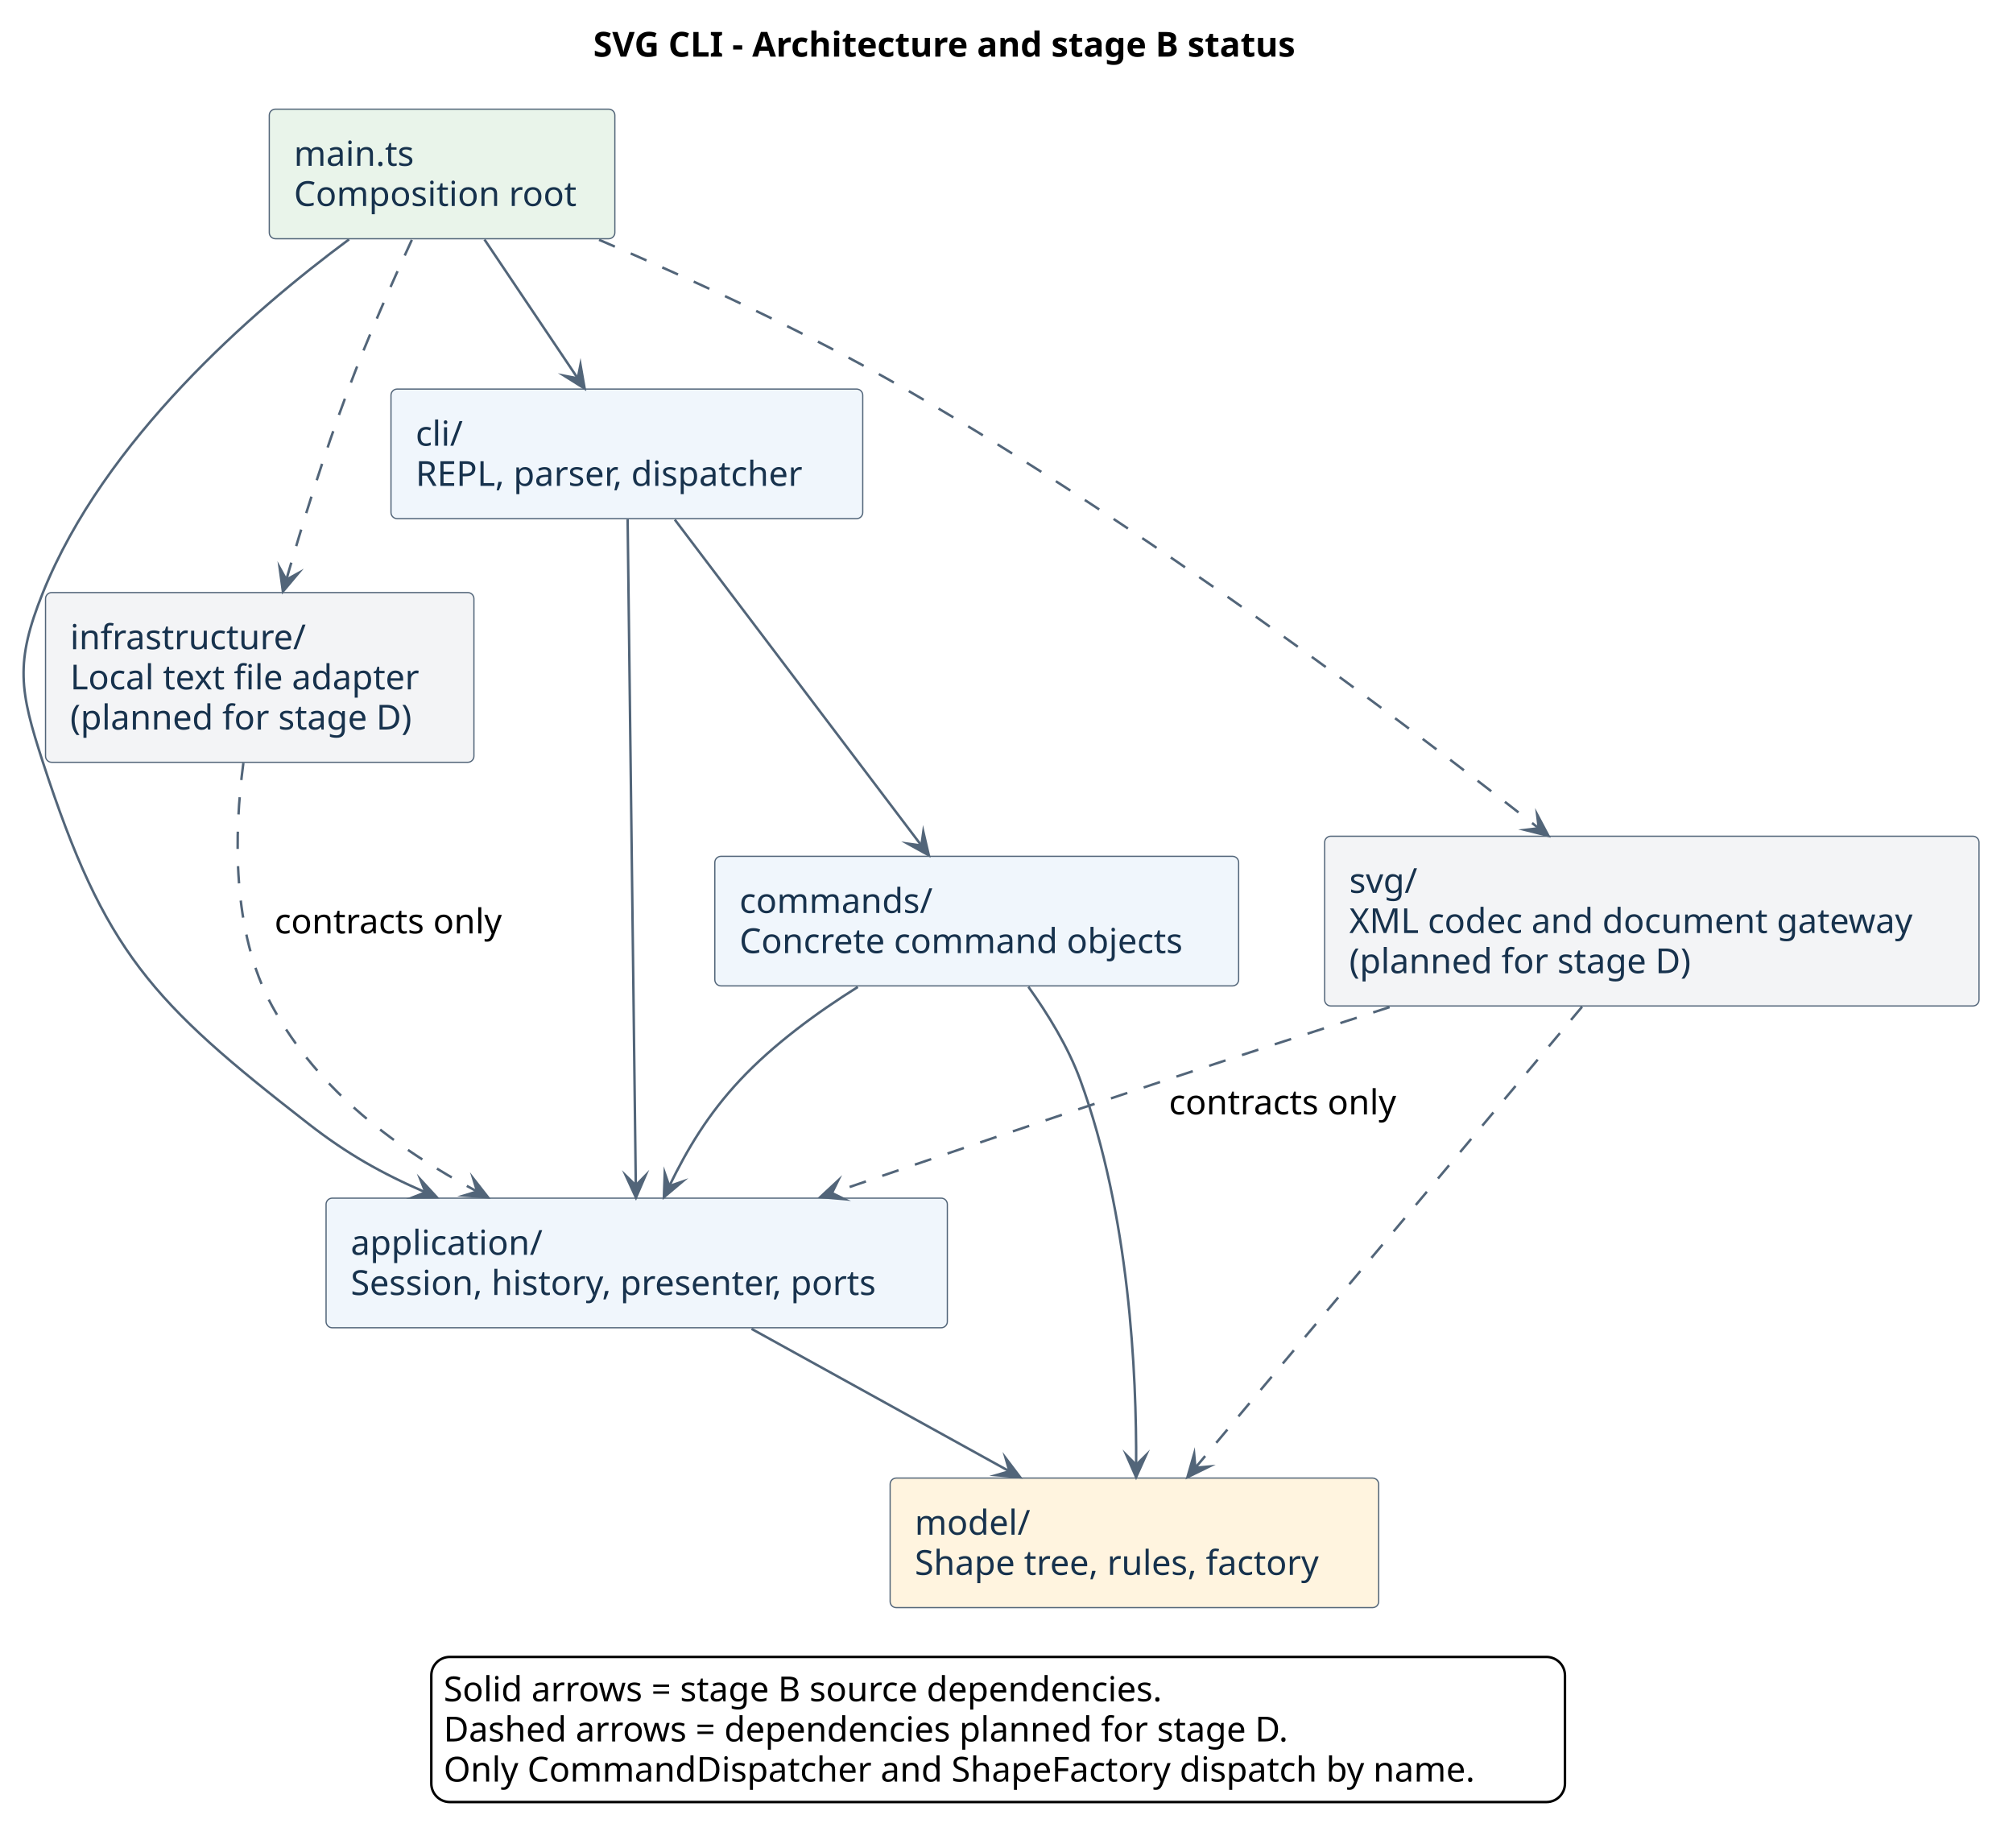
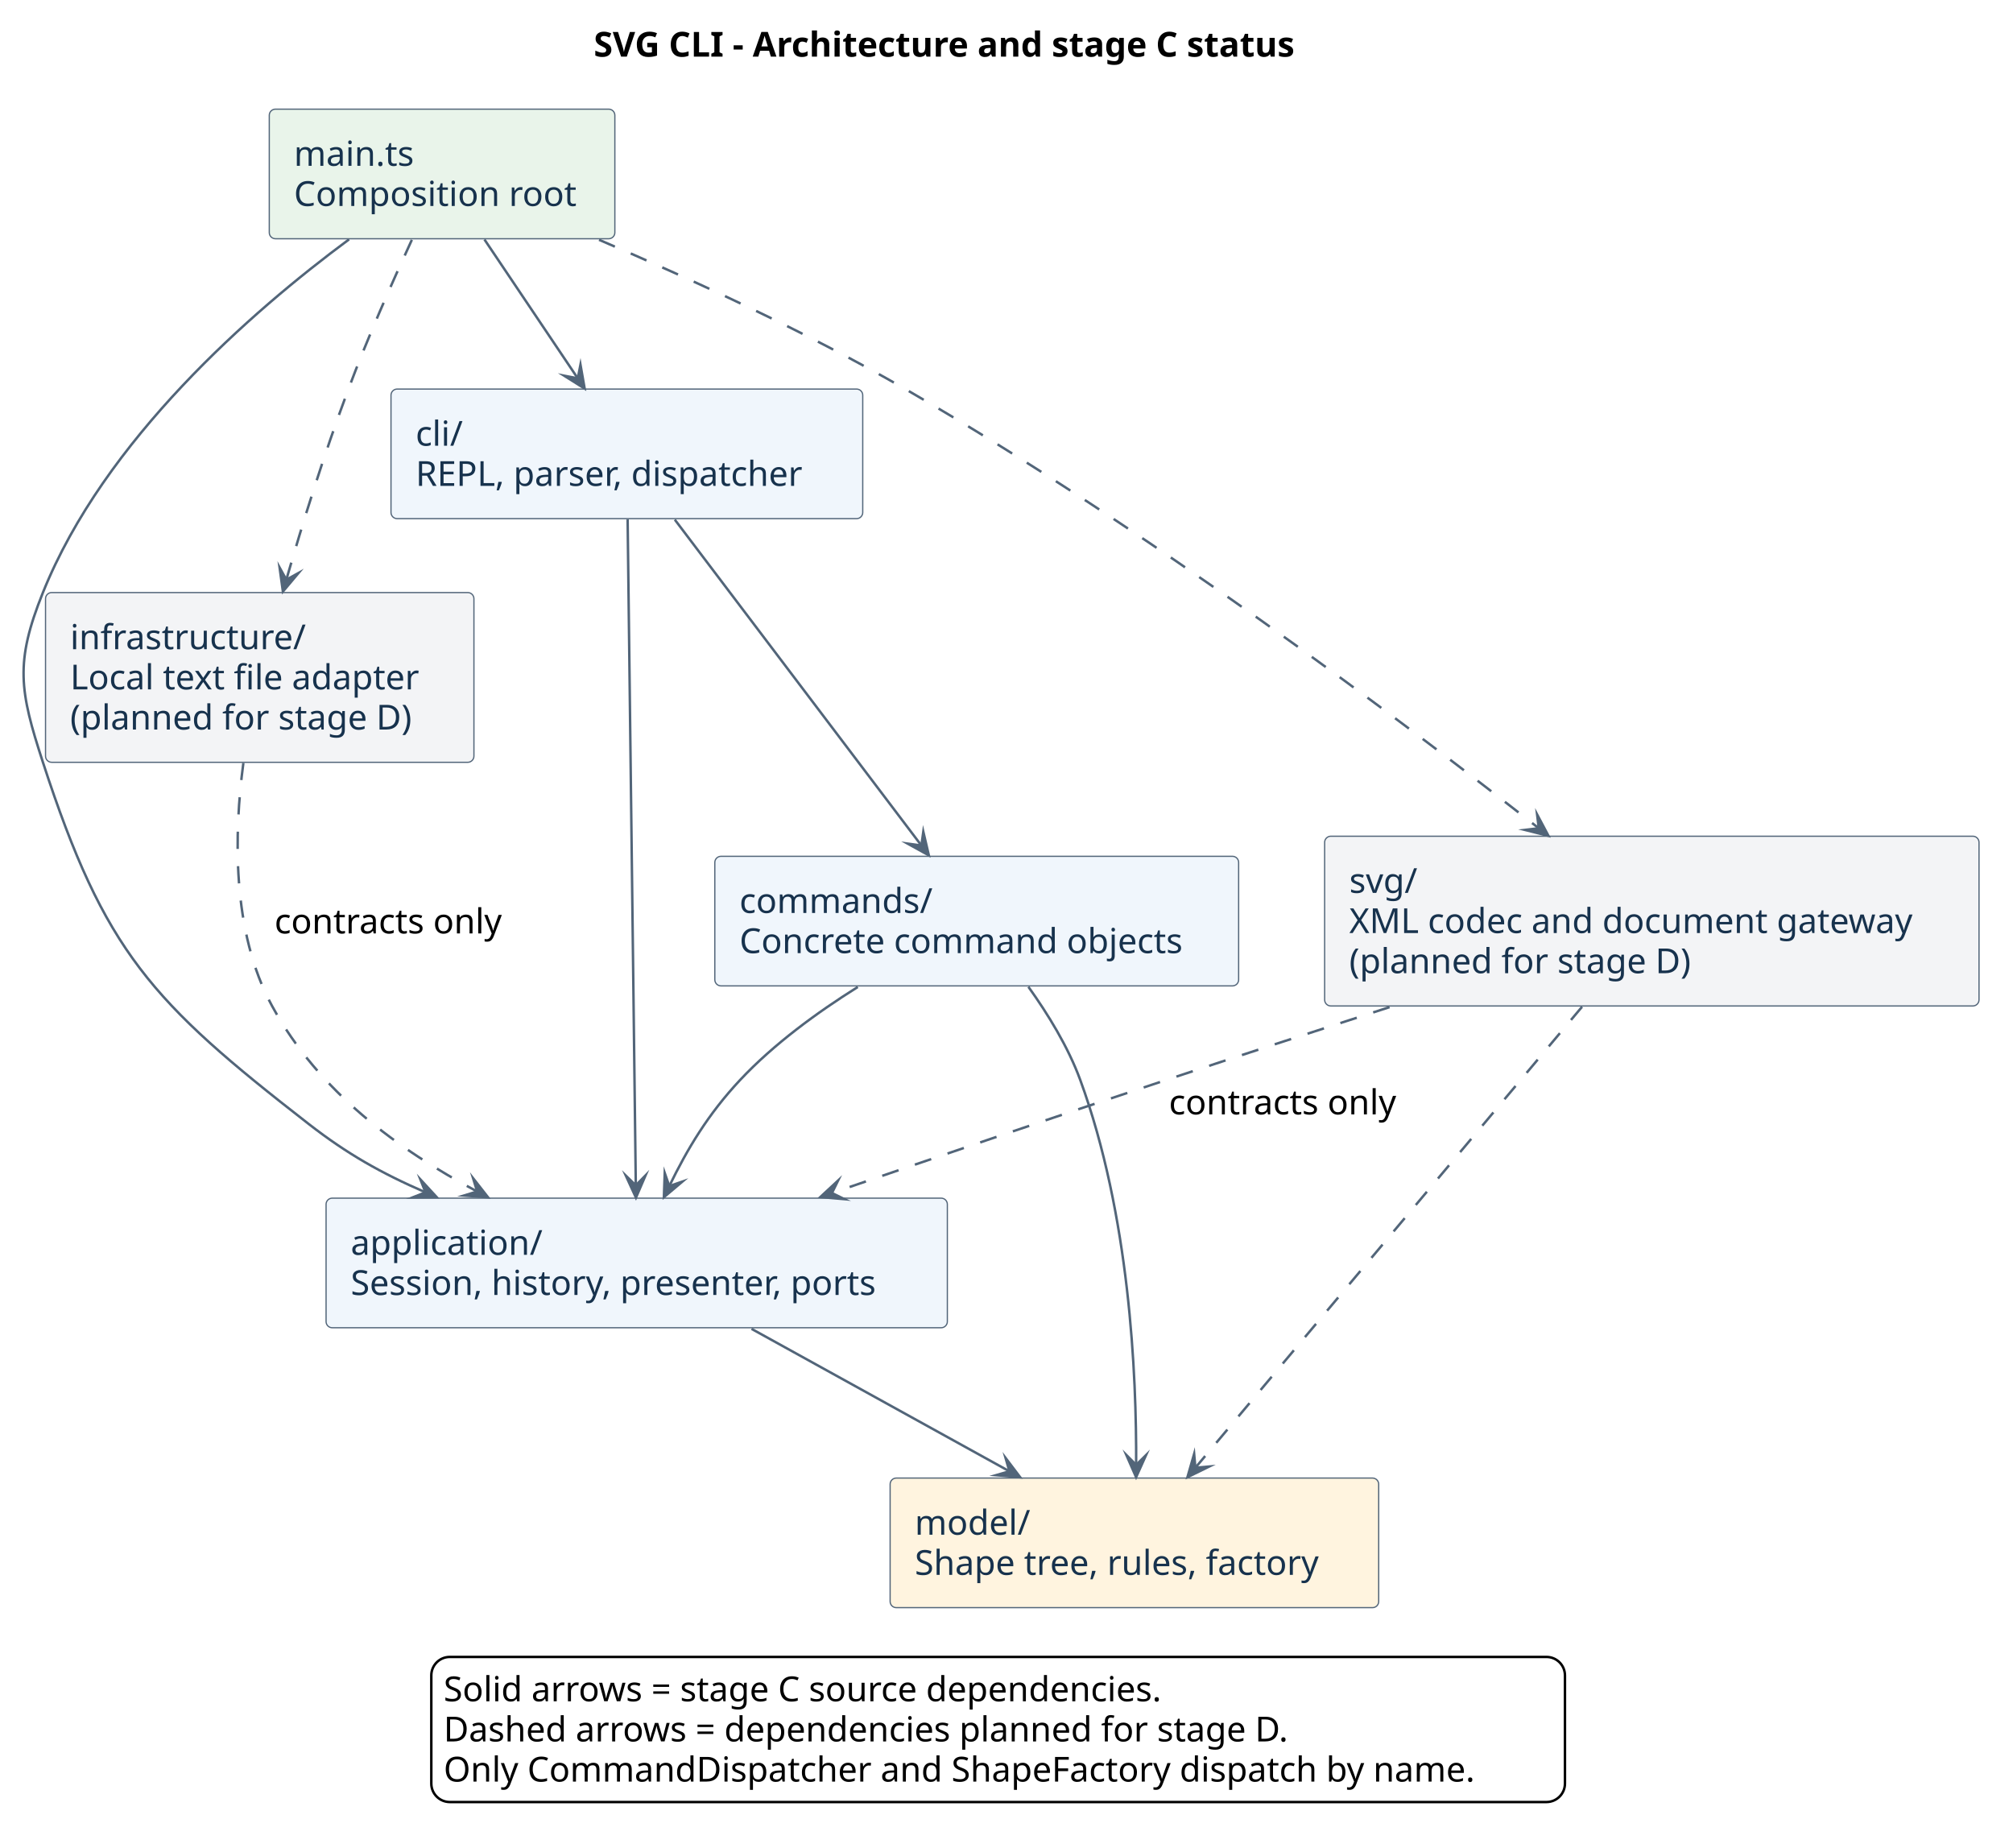
<svg xmlns="http://www.w3.org/2000/svg" version="1.1" data-diagram-type="DESCRIPTION" style="width:817px;height:750px;background:#FFFFFF;" width="817px" height="750px" viewBox="0 0 817 750" zoomAndPan="magnify" preserveAspectRatio="none" contentStyleType="text/css">
  <defs />
  <g font-family="sans-serif" lengthAdjust="spacing">
    <g class="title" data-source-line="1">
-       <text x="240.778" y="22.995" fill="#000" font-size="14" textLength="328.651" font-weight="700">SVG CLI - Architecture and stage B status</text>
+       <text x="240.977" y="22.995" fill="#000" font-size="14" textLength="328.255" font-weight="700">SVG CLI - Architecture and stage C status</text>
    </g>
    <g class="entity" data-qualified-name="Main" id="ent0001" data-source-line="15">
      <rect x="109.29" y="44.297" width="140.258" height="52.594" fill="#E9F4EA" style="stroke:#526579;stroke-width:0.5;" rx="2.5" ry="2.5" />
      <text x="119.29" y="67.292" fill="#17324D" font-size="14" textLength="52.213">main.ts</text>
      <text x="119.29" y="83.589" fill="#17324D" font-size="14" textLength="120.258">Composition root</text>
    </g>
    <g class="entity" data-qualified-name="Cli" id="ent0002" data-source-line="16">
      <rect x="158.69" y="157.897" width="191.466" height="52.594" fill="#F0F6FC" style="stroke:#526579;stroke-width:0.5;" rx="2.5" ry="2.5" />
      <text x="168.69" y="180.892" fill="#17324D" font-size="14" textLength="20.193">cli/</text>
      <text x="168.69" y="197.189" fill="#17324D" font-size="14" textLength="171.466">REPL, parser, dispatcher</text>
    </g>
    <g class="entity" data-qualified-name="Commands" id="ent0003" data-source-line="17">
      <rect x="290.12" y="347.527" width="212.596" height="52.594" fill="#F0F6FC" style="stroke:#526579;stroke-width:0.5;" rx="2.5" ry="2.5" />
      <text x="300.12" y="370.522" fill="#17324D" font-size="14" textLength="81.888">commands/</text>
      <text x="300.12" y="386.819" fill="#17324D" font-size="14" textLength="192.596">Concrete command objects</text>
    </g>
    <g class="entity" data-qualified-name="Application" id="ent0004" data-source-line="18">
      <rect x="132.34" y="486.267" width="252.155" height="52.594" fill="#F0F6FC" style="stroke:#526579;stroke-width:0.5;" rx="2.5" ry="2.5" />
      <text x="142.34" y="509.262" fill="#17324D" font-size="14" textLength="81.942">application/</text>
      <text x="142.34" y="525.559" fill="#17324D" font-size="14" textLength="232.155">Session, history, presenter, ports</text>
    </g>
    <g class="entity" data-qualified-name="Model" id="ent0005" data-source-line="19">
      <rect x="361.27" y="599.867" width="198.288" height="52.594" fill="#FFF4DF" style="stroke:#526579;stroke-width:0.5;" rx="2.5" ry="2.5" />
      <text x="371.27" y="622.862" fill="#17324D" font-size="14" textLength="48.31">model/</text>
      <text x="371.27" y="639.159" fill="#17324D" font-size="14" textLength="178.288">Shape tree, rules, factory</text>
    </g>
    <g class="entity" data-qualified-name="Svg" id="ent0006" data-source-line="20">
      <rect x="537.62" y="339.377" width="265.588" height="68.891" fill="#F3F4F6" style="stroke:#526579;stroke-width:0.5;" rx="2.5" ry="2.5" />
      <text x="547.62" y="362.372" fill="#17324D" font-size="14" textLength="29.183">svg/</text>
      <text x="547.62" y="378.669" fill="#17324D" font-size="14" textLength="245.588">XML codec and document gateway</text>
      <text x="547.62" y="394.966" fill="#17324D" font-size="14" textLength="149.769">(planned for stage D)</text>
    </g>
    <g class="entity" data-qualified-name="Infrastructure" id="ent0007" data-source-line="21">
      <rect x="18.48" y="240.487" width="173.87" height="68.891" fill="#F3F4F6" style="stroke:#526579;stroke-width:0.5;" rx="2.5" ry="2.5" />
      <text x="28.48" y="263.482" fill="#17324D" font-size="14" textLength="100.584">infrastructure/</text>
      <text x="28.48" y="279.779" fill="#17324D" font-size="14" textLength="153.87">Local text file adapter</text>
      <text x="28.48" y="296.076" fill="#17324D" font-size="14" textLength="149.769">(planned for stage D)</text>
    </g>
    <g class="link" data-entity-1="ent0001" data-entity-2="ent0002" id="lnk8" data-source-line="23" data-link-type="dependency">
      <path d="M196.62,97.197 C208.82,115.347 222.321,135.437 234.501,153.557" style="stroke:#526579;stroke-width:1;" fill="none" id="Main-to-Cli" />
      <polygon points="237.29,157.707,235.589,148.006,234.501,153.557,228.949,152.469,237.29,157.707" fill="#526579" style="stroke:#526579;stroke-width:1;stroke-linejoin:miter;stroke-miterlimit:10;" />
    </g>
    <g class="link" data-entity-1="ent0001" data-entity-2="ent0004" id="lnk9" data-source-line="24" data-link-type="dependency">
      <path d="M141.68,97.137 C102.13,126.427 42.35,178.477 17.42,240.487 C6,268.897 7.94,280.267 17.42,309.377 C42.5,386.427 61.44,406.547 125.42,456.267 C140.82,468.237 154.593,476.056 172.683,483.906" style="stroke:#526579;stroke-width:1;" fill="none" id="Main-to-Application" />
      <polygon points="177.27,485.897,170.606,478.645,172.683,483.906,167.422,485.984,177.27,485.897" fill="#526579" style="stroke:#526579;stroke-width:1;stroke-linejoin:miter;stroke-miterlimit:10;" />
    </g>
    <g class="link" data-entity-1="ent0001" data-entity-2="ent0006" id="lnk10" data-source-line="25" data-link-type="dependency">
      <path d="M243.13,97.317 C280.24,113.167 327.45,134.817 367.42,157.897 C465.44,214.497 567.537,291.41 624.527,336.14" style="stroke:#526579;stroke-width:1;stroke-dasharray:7,7;" fill="none" id="Main-to-Svg" />
      <polygon points="628.46,339.227,623.85,330.524,624.527,336.14,618.911,336.817,628.46,339.227" fill="#526579" style="stroke:#526579;stroke-width:1;stroke-linejoin:miter;stroke-miterlimit:10;" />
    </g>
    <g class="link" data-entity-1="ent0001" data-entity-2="ent0007" id="lnk11" data-source-line="26" data-link-type="dependency">
      <path d="M167.16,97.337 C159.3,114.327 149.16,137.197 141.42,157.897 C131.22,185.157 122.948,211.943 116.208,235.273" style="stroke:#526579;stroke-width:1;stroke-dasharray:7,7;" fill="none" id="Main-to-Infrastructure" />
      <polygon points="114.82,240.077,121.161,232.541,116.208,235.273,113.475,230.32,114.82,240.077" fill="#526579" style="stroke:#526579;stroke-width:1;stroke-linejoin:miter;stroke-miterlimit:10;" />
    </g>
    <g class="link" data-entity-1="ent0002" data-entity-2="ent0003" id="lnk12" data-source-line="27" data-link-type="dependency">
      <path d="M273.87,210.887 C300.98,246.717 346.853,307.33 373.963,343.15" style="stroke:#526579;stroke-width:1;" fill="none" id="Cli-to-Commands" />
      <polygon points="376.98,347.137,374.738,337.547,373.963,343.15,368.359,342.374,376.98,347.137" fill="#526579" style="stroke:#526579;stroke-width:1;stroke-linejoin:miter;stroke-miterlimit:10;" />
    </g>
    <g class="link" data-entity-1="ent0002" data-entity-2="ent0004" id="lnk13" data-source-line="28" data-link-type="dependency">
      <path d="M254.73,210.797 C255.48,271.817 257.298,420.187 258.048,481.077" style="stroke:#526579;stroke-width:1;" fill="none" id="Cli-to-Application" />
      <polygon points="258.11,486.077,261.999,477.028,258.048,481.077,253.999,477.127,258.11,486.077" fill="#526579" style="stroke:#526579;stroke-width:1;stroke-linejoin:miter;stroke-miterlimit:10;" />
    </g>
    <g class="link" data-entity-1="ent0003" data-entity-2="ent0004" id="lnk14" data-source-line="29" data-link-type="dependency">
      <path d="M348.15,400.557 C331.73,410.837 314.09,423.697 300.42,438.267 C287.37,452.177 278.936,466.36 271.636,481.38" style="stroke:#526579;stroke-width:1;" fill="none" id="Commands-to-Application" />
      <polygon points="269.45,485.877,276.982,479.531,271.636,481.38,269.787,476.034,269.45,485.877" fill="#526579" style="stroke:#526579;stroke-width:1;stroke-linejoin:miter;stroke-miterlimit:10;" />
    </g>
    <g class="link" data-entity-1="ent0003" data-entity-2="ent0005" id="lnk15" data-source-line="30" data-link-type="dependency">
      <path d="M417.38,400.487 C425.27,411.487 433.51,424.877 438.42,438.267 C458.52,493.187 461.293,557.677 461.123,594.517" style="stroke:#526579;stroke-width:1;" fill="none" id="Commands-to-Model" />
      <polygon points="461.1,599.517,465.141,590.535,461.123,594.517,457.142,590.499,461.1,599.517" fill="#526579" style="stroke:#526579;stroke-width:1;stroke-linejoin:miter;stroke-miterlimit:10;" />
    </g>
    <g class="link" data-entity-1="ent0004" data-entity-2="ent0005" id="lnk16" data-source-line="31" data-link-type="dependency">
      <path d="M305.01,539.307 C337.76,557.397 376.993,579.069 409.683,597.129" style="stroke:#526579;stroke-width:1;" fill="none" id="Application-to-Model" />
      <polygon points="414.06,599.547,408.117,591.694,409.683,597.129,404.248,598.696,414.06,599.547" fill="#526579" style="stroke:#526579;stroke-width:1;stroke-linejoin:miter;stroke-miterlimit:10;" />
    </g>
    <g class="link" data-entity-1="ent0006" data-entity-2="ent0005" id="lnk17" data-source-line="32" data-link-type="dependency">
      <path d="M642.1,408.587 C599.55,459.297 523.293,550.206 485.153,595.676" style="stroke:#526579;stroke-width:1;stroke-dasharray:7,7;" fill="none" id="Svg-to-Model" />
      <polygon points="481.94,599.507,490.788,595.182,485.153,595.676,484.659,590.041,481.94,599.507" fill="#526579" style="stroke:#526579;stroke-width:1;stroke-linejoin:miter;stroke-miterlimit:10;" />
    </g>
    <g class="link" data-entity-1="ent0006" data-entity-2="ent0004" id="lnk18" data-source-line="33" data-link-type="dependency">
      <path d="M563.98,408.737 C534.61,418.197 502.75,428.547 473.42,438.267 C426.63,453.777 378.999,469.992 337.669,484.192" style="stroke:#526579;stroke-width:1;stroke-dasharray:7,7;" fill="none" id="Svg-to-Application" />
      <polygon points="332.94,485.817,342.751,486.675,337.669,484.192,340.152,479.11,332.94,485.817" fill="#526579" style="stroke:#526579;stroke-width:1;stroke-linejoin:miter;stroke-miterlimit:10;" />
      <text x="474.42" y="452.262" fill="#000" font-size="14" textLength="99.504">contracts only</text>
    </g>
    <g class="link" data-entity-1="ent0007" data-entity-2="ent0004" id="lnk19" data-source-line="34" data-link-type="dependency">
      <path d="M98.78,309.637 C95.02,337.767 93.9,377.997 110.42,408.267 C129.48,443.197 161.645,466.55 193.655,483.57" style="stroke:#526579;stroke-width:1;stroke-dasharray:7,7;" fill="none" id="Infrastructure-to-Application" />
      <polygon points="198.07,485.917,192.001,478.16,193.655,483.57,188.246,485.223,198.07,485.917" fill="#526579" style="stroke:#526579;stroke-width:1;stroke-linejoin:miter;stroke-miterlimit:10;" />
      <text x="111.42" y="378.822" fill="#000" font-size="14" textLength="99.504">contracts only</text>
    </g>
    <g class="legend" data-source-line="36">
      <rect x="175.051" y="672.461" width="460.105" height="58.891" fill="none" style="stroke:#000;stroke-width:1;" rx="7.5" ry="7.5" />
-       <text x="180.051" y="690.456" fill="#000" font-size="14" textLength="317.406">Solid arrows = stage B source dependencies.</text>
+       <text x="180.051" y="690.456" fill="#000" font-size="14" textLength="317.577">Solid arrows = stage C source dependencies.</text>
      <text x="180.051" y="706.753" fill="#000" font-size="14" textLength="370.993">Dashed arrows = dependencies planned for stage D.</text>
      <text x="180.051" y="723.049" fill="#000" font-size="14" textLength="450.105">Only CommandDispatcher and ShapeFactory dispatch by name.</text>
    </g>
  </g>
</svg>
